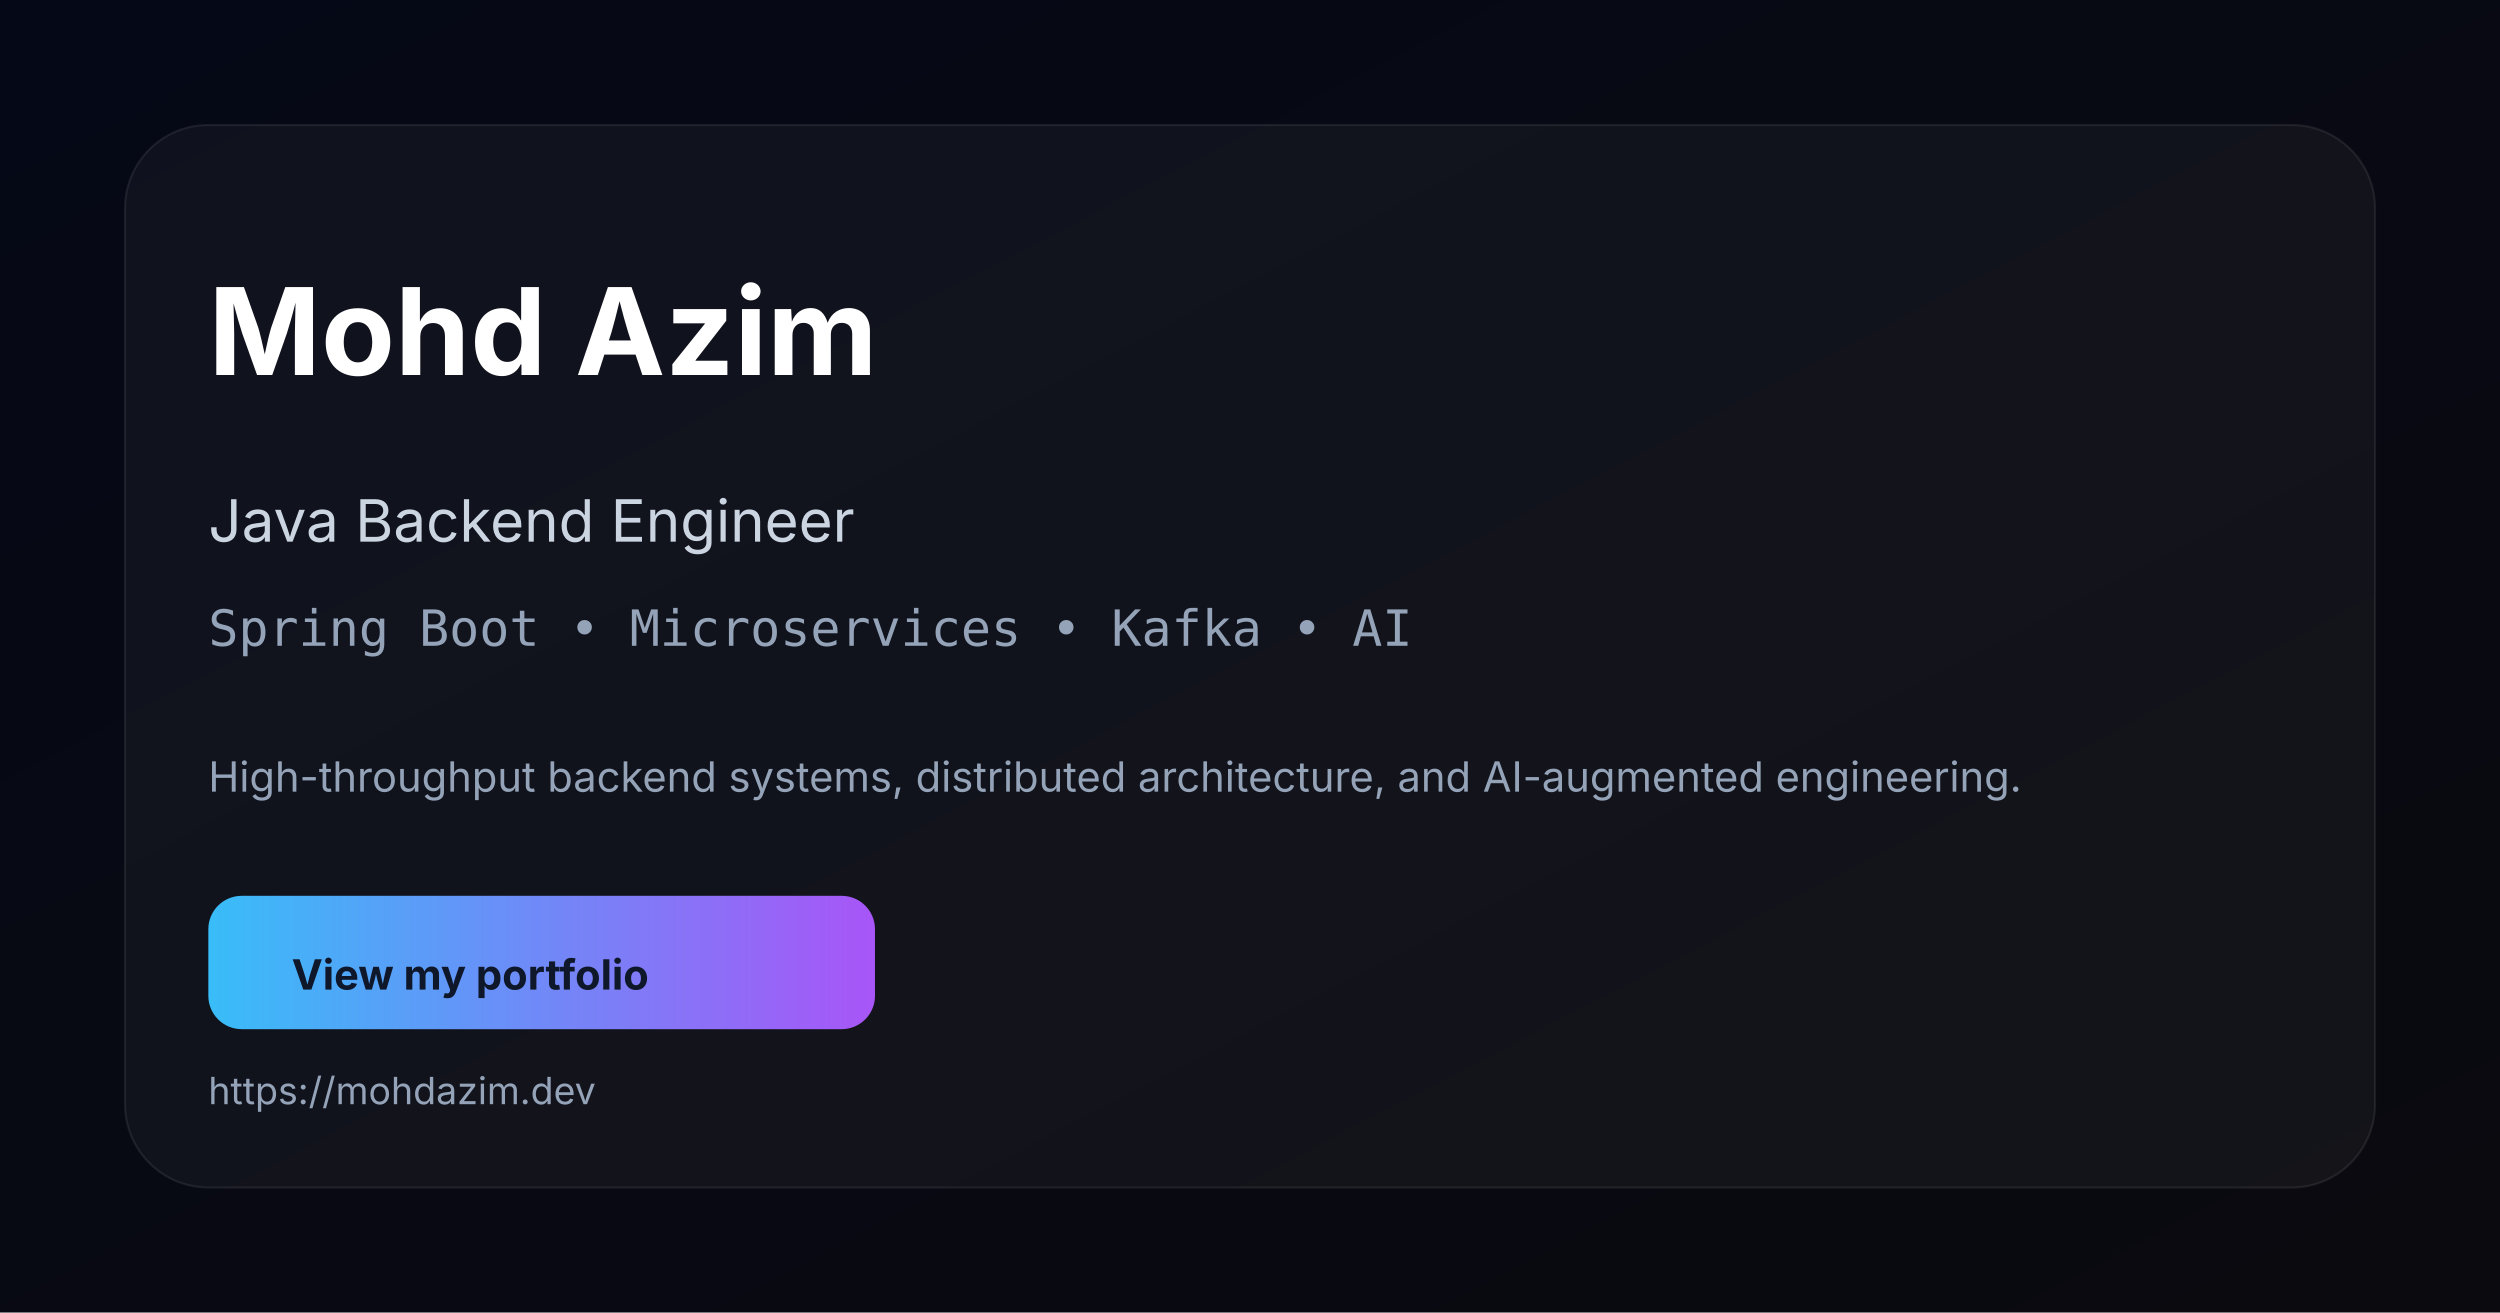
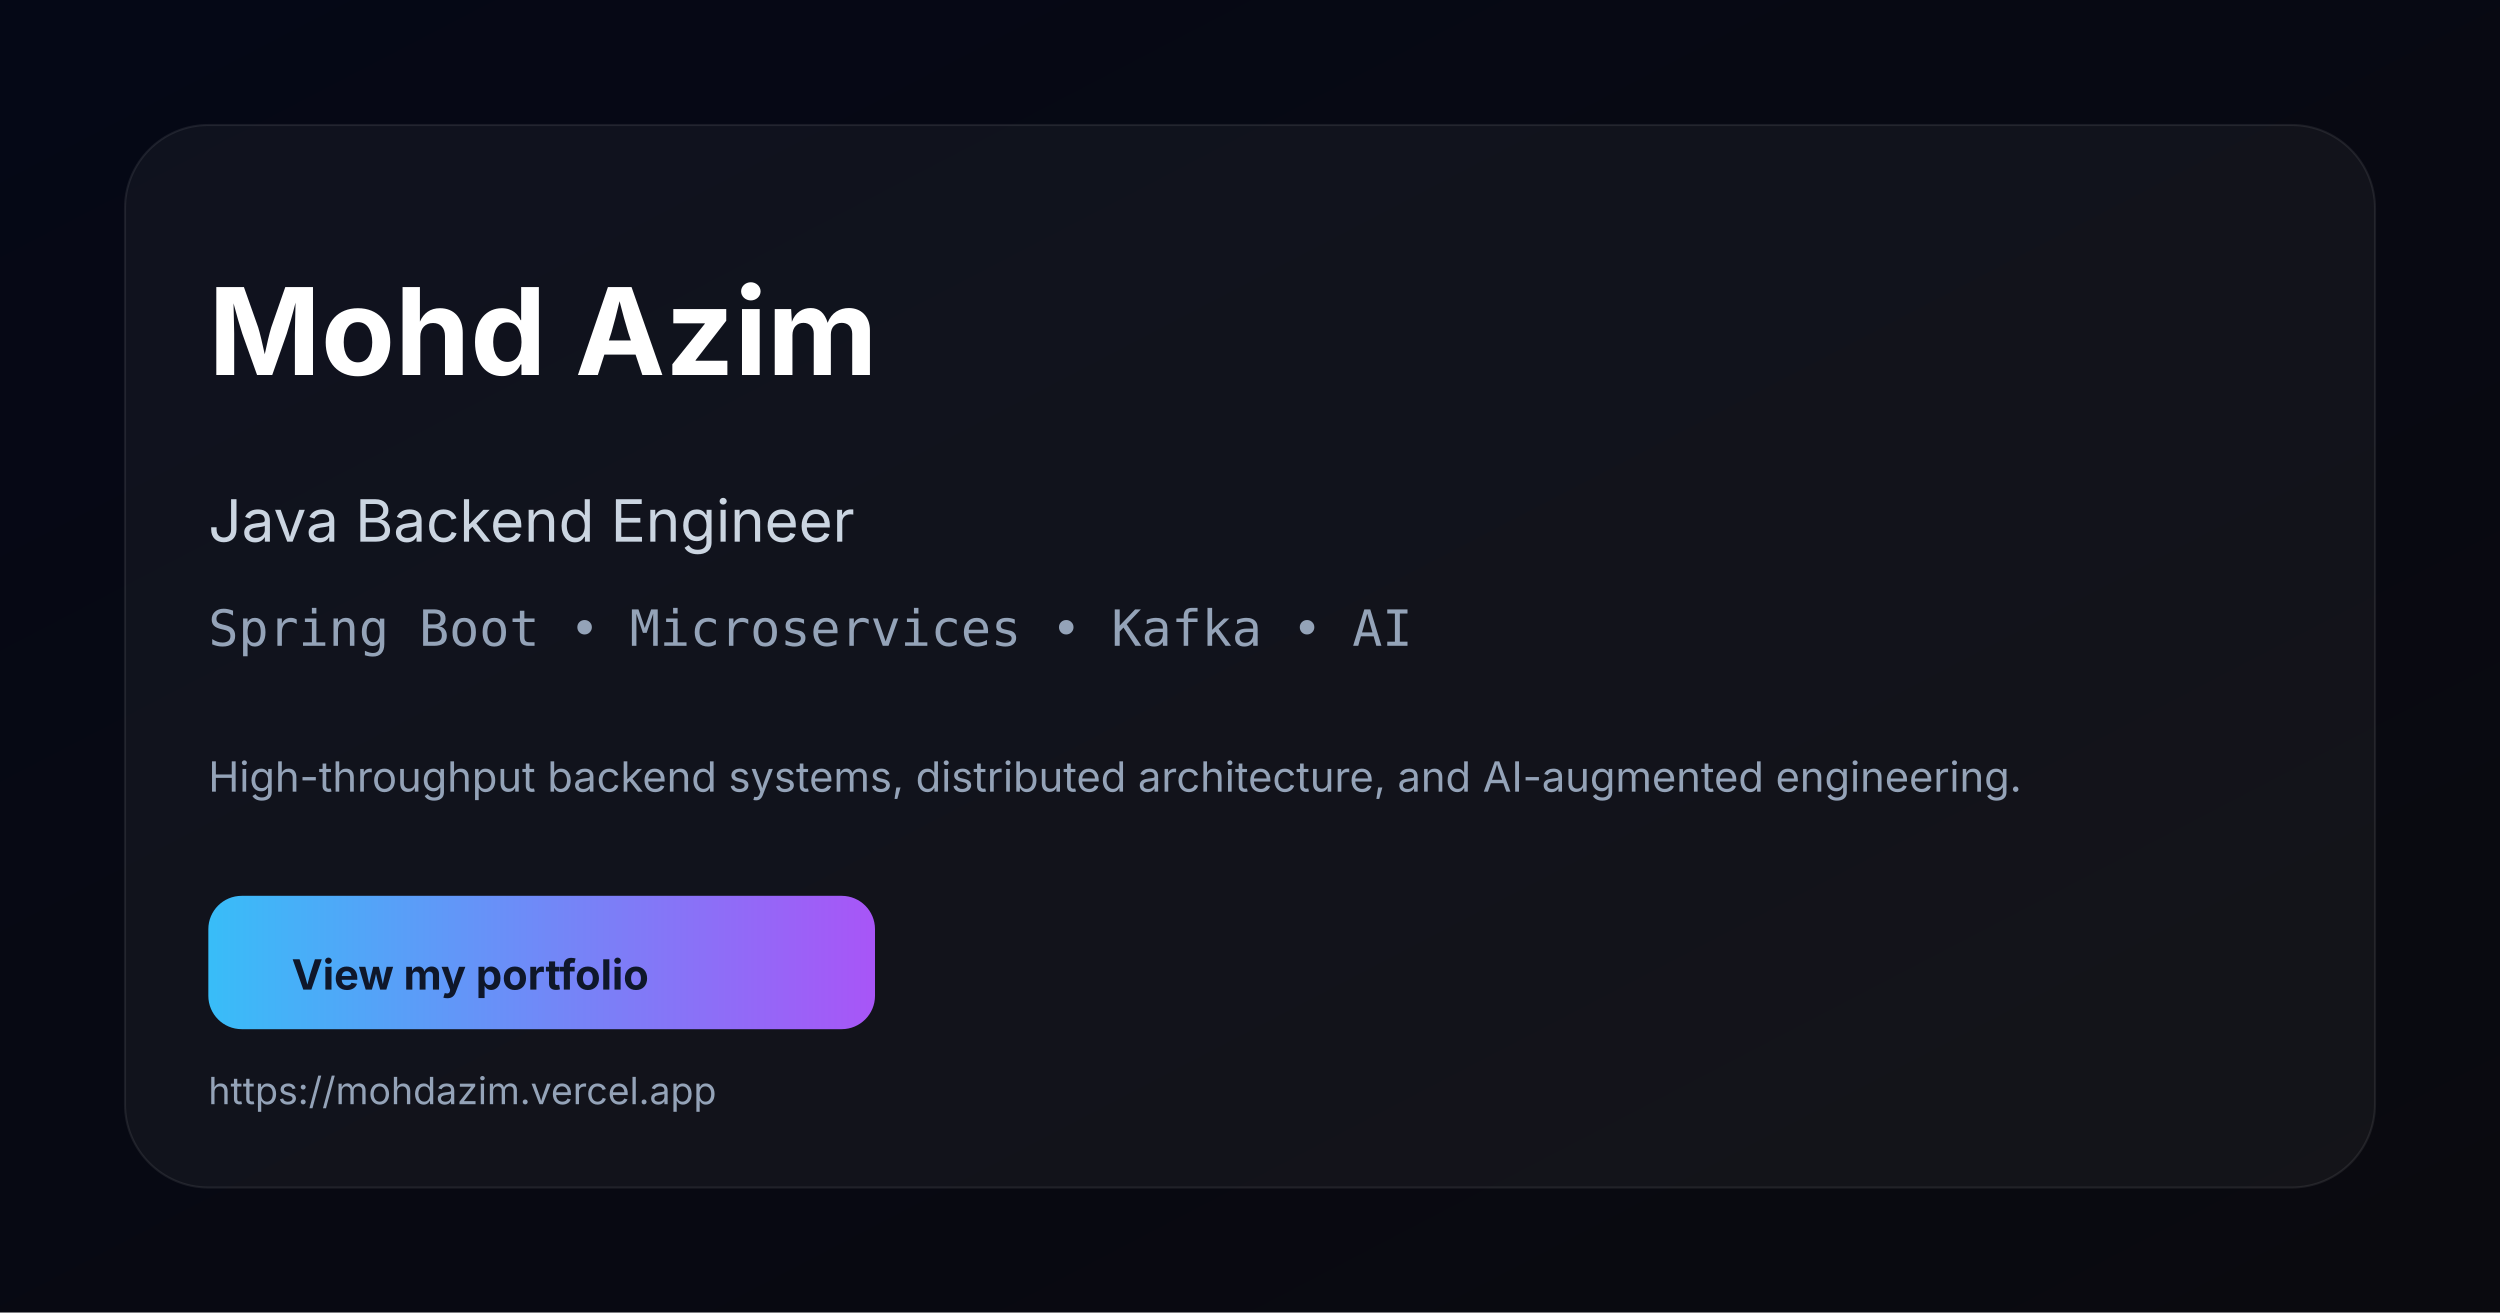
<svg xmlns="http://www.w3.org/2000/svg" width="1200" height="630" viewBox="0 0 1200 630">
  <defs>
    <linearGradient id="bg" x1="0" y1="0" x2="1" y2="1">
      <stop offset="0%" stop-color="#050816" />
      <stop offset="100%" stop-color="#0a0a0f" />
    </linearGradient>
    <linearGradient id="accent" x1="0" y1="0" x2="1" y2="0">
      <stop offset="0%" stop-color="#38bdf8" />
      <stop offset="100%" stop-color="#a855f7" />
    </linearGradient>
  </defs>
  <rect width="1200" height="630" fill="url(#bg)" />
  <rect x="60" y="60" width="1080" height="510" rx="40" fill="rgba(255,255,255,0.04)" stroke="rgba(255,255,255,0.08)" stroke-width="1" />
  <text x="100" y="180" font-family="Inter, sans-serif" font-size="58" font-weight="700" fill="#ffffff">Mohd Azim</text>
  <text x="100" y="260" font-family="Inter, sans-serif" font-size="28" fill="#cbd5e1">Java Backend Engineer</text>
  <text x="100" y="310" font-family="IBM Plex Mono, monospace" font-size="24" fill="#94a3b8">Spring Boot • Microservices • Kafka • AI</text>
  <text x="100" y="380" font-family="Inter, sans-serif" font-size="20" fill="#94a3b8">High-throughput backend systems, distributed architecture, and AI-augmented engineering.</text>
  <rect x="100" y="430" width="320" height="64" rx="16" fill="url(#accent)" />
  <text x="140" y="475" font-family="Inter, sans-serif" font-size="20" font-weight="700" fill="#0f172a">View my portfolio</text>
-   <text x="100" y="530" font-family="Inter, sans-serif" font-size="18" fill="#94a3b8">https://mohdazim.dev</text>
+   <text x="100" y="530" font-family="Inter, sans-serif" font-size="18" fill="#94a3b8">https://mohdazim.vercel.app</text>
</svg>
